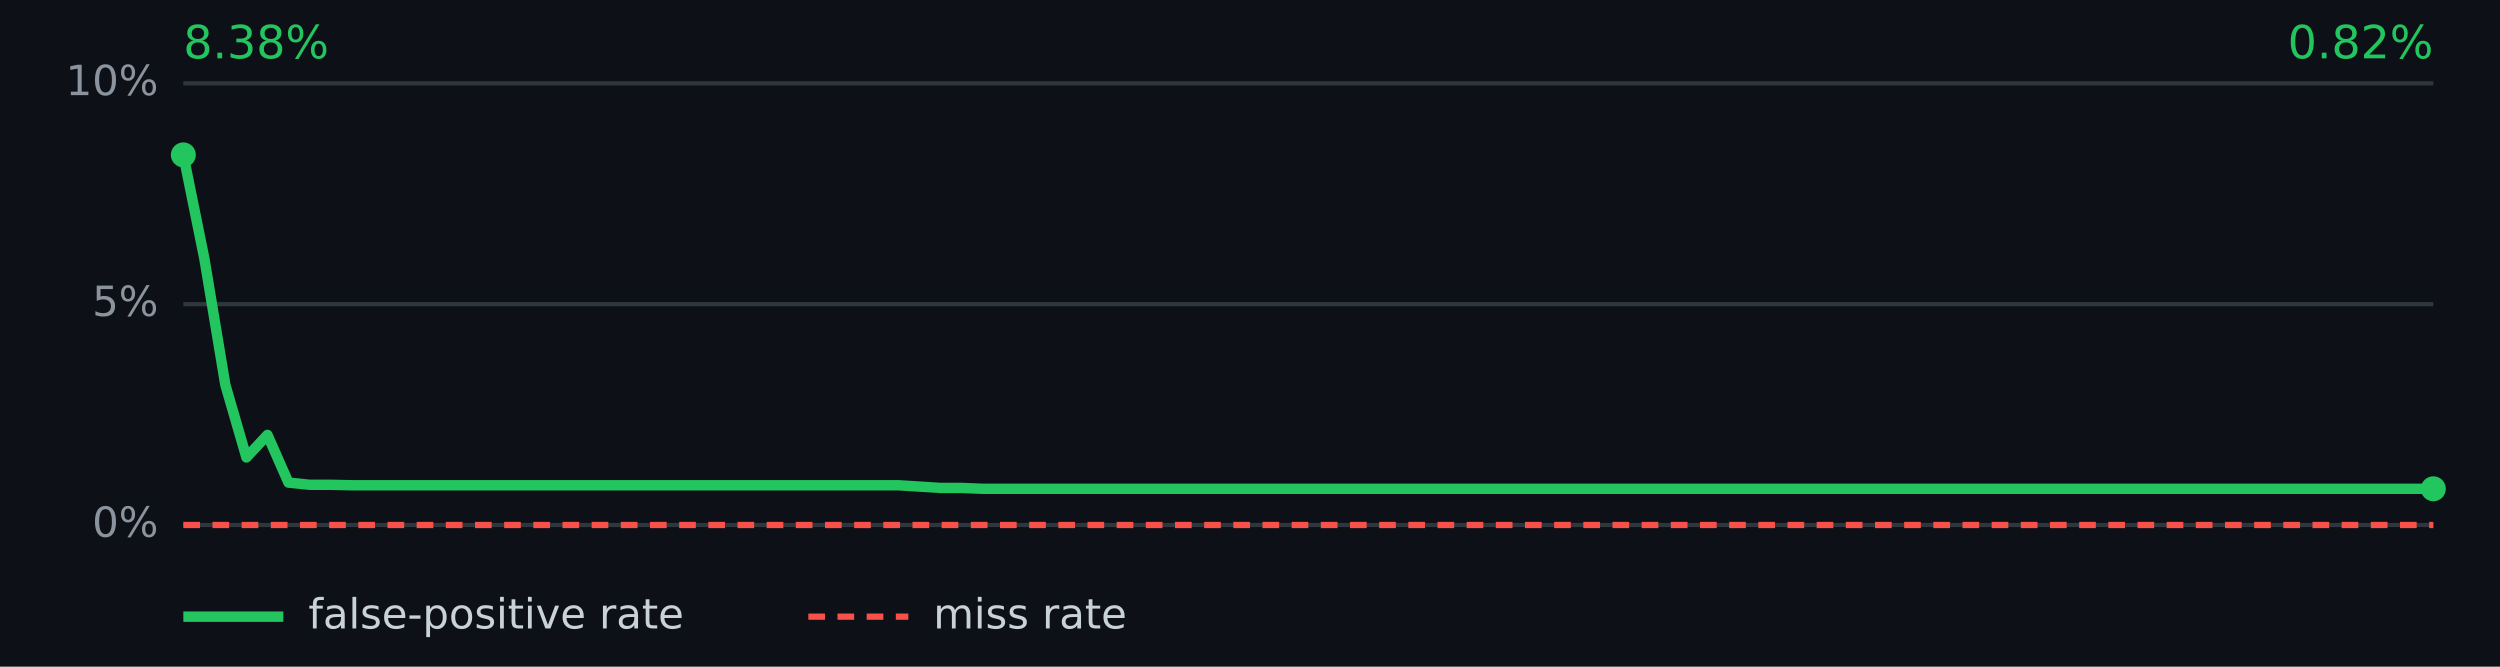
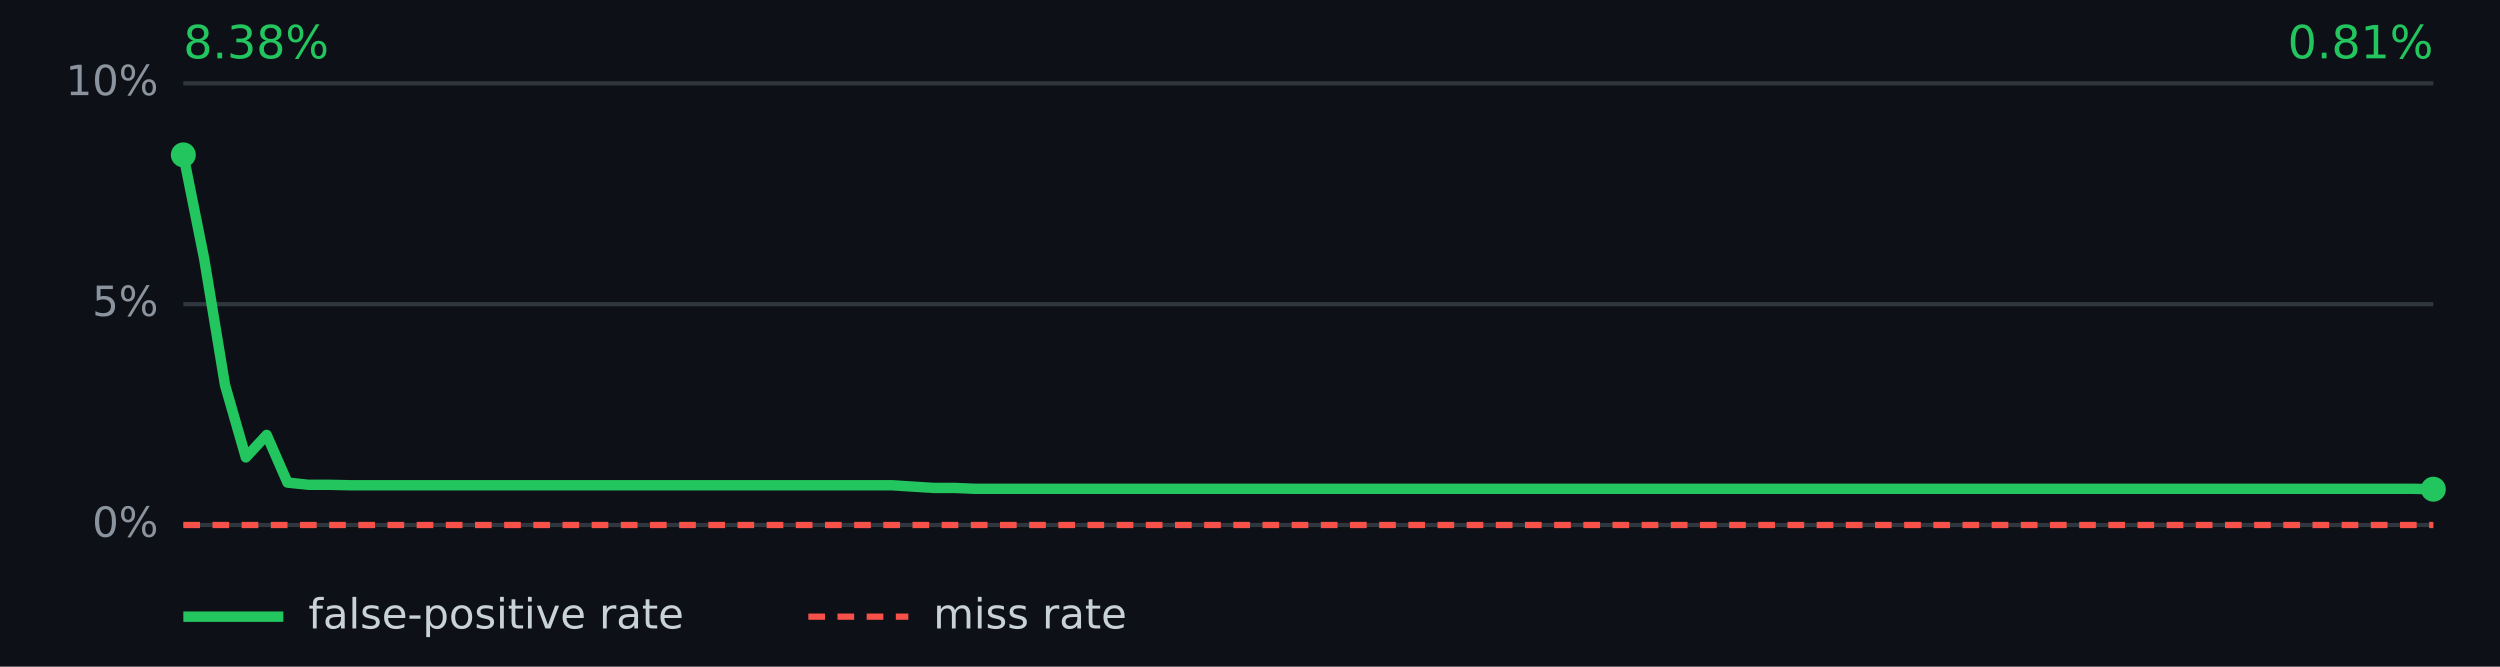
- <svg xmlns="http://www.w3.org/2000/svg" width="600" height="160" role="img" aria-label="false-positive rate trend: 8.38% to 0.82%">
+ <svg xmlns="http://www.w3.org/2000/svg" width="600" height="160" role="img" aria-label="false-positive rate trend: 8.38% to 0.81%">
  <rect width="100%" height="160" fill="#0d1117" />
  <line x1="44" y1="20.00" x2="584" y2="20.00" stroke="#30363d" stroke-width="1" />
  <text x="38" y="20.00" font-family="Verdana,Geneva,DejaVu Sans,sans-serif" font-size="10" fill="#8b949e" text-anchor="end" dominant-baseline="middle">10%</text>
  <line x1="44" y1="73.00" x2="584" y2="73.00" stroke="#30363d" stroke-width="1" />
  <text x="38" y="73.00" font-family="Verdana,Geneva,DejaVu Sans,sans-serif" font-size="10" fill="#8b949e" text-anchor="end" dominant-baseline="middle">5%</text>
  <line x1="44" y1="126.00" x2="584" y2="126.00" stroke="#30363d" stroke-width="1" />
  <text x="38" y="126.00" font-family="Verdana,Geneva,DejaVu Sans,sans-serif" font-size="10" fill="#8b949e" text-anchor="end" dominant-baseline="middle">0%</text>
-   <polyline points="44.00,126.00 49.45,126.00 54.91,126.00 60.36,126.00 65.82,126.00 71.27,126.00 76.73,126.00 82.18,126.00 87.64,126.00 93.09,126.00 98.55,126.00 104.00,126.00 109.45,126.00 114.91,126.00 120.36,126.00 125.82,126.00 131.27,126.00 136.73,126.00 142.18,126.00 147.64,126.00 153.09,126.00 158.55,126.00 164.00,126.00 169.45,126.00 174.91,126.00 180.36,126.00 185.82,126.00 191.27,126.00 196.73,126.00 202.18,126.00 207.64,126.00 213.09,126.00 218.55,126.00 224.00,126.00 229.45,126.00 234.91,126.00 240.36,126.00 245.82,126.00 251.27,126.00 256.73,126.00 262.18,126.00 267.64,126.00 273.09,126.00 278.55,126.00 284.00,126.00 289.45,126.00 294.91,126.00 300.36,126.00 305.82,126.00 311.27,126.00 316.73,126.00 322.18,126.00 327.64,126.00 333.09,126.00 338.55,126.00 344.00,126.00 349.45,126.00 354.91,126.00 360.36,126.00 365.82,126.00 371.27,126.00 376.73,126.00 382.18,126.00 387.64,126.00 393.09,126.00 398.55,126.00 404.00,126.00 409.45,126.00 414.91,126.00 420.36,126.00 425.82,126.00 431.27,126.00 436.73,126.00 442.18,126.00 447.64,126.00 453.09,126.00 458.55,126.00 464.00,126.00 469.45,126.00 474.91,126.00 480.36,126.00 485.82,126.00 491.27,126.00 496.73,126.00 502.18,126.00 507.64,126.00 513.09,126.00 518.55,126.00 524.00,126.00 529.45,126.00 534.91,126.00 540.36,126.00 545.82,126.00 551.27,126.00 556.73,126.00 562.18,126.00 567.64,126.00 573.09,126.00 578.55,126.00 584.00,126.00" fill="none" stroke="#f85149" stroke-width="1.5" stroke-dasharray="4,3" />
-   <polyline points="44.00,37.17 49.05,62.08 54.09,92.40 59.14,109.78 64.19,104.38 69.23,115.82 74.28,116.35 79.33,116.35 84.37,116.46 89.42,116.46 94.47,116.46 99.51,116.46 104.56,116.46 109.61,116.46 114.65,116.46 119.70,116.46 124.75,116.46 129.79,116.46 134.84,116.46 139.89,116.46 144.93,116.46 149.98,116.46 155.03,116.46 160.07,116.46 165.12,116.46 170.17,116.46 175.21,116.46 180.26,116.46 185.31,116.46 190.36,116.46 195.40,116.46 200.45,116.46 205.50,116.46 210.54,116.46 215.59,116.46 220.64,116.78 225.68,117.10 230.73,117.10 235.78,117.31 240.82,117.31 245.87,117.31 250.92,117.31 255.96,117.31 261.01,117.31 266.06,117.31 271.10,117.31 276.15,117.31 281.20,117.31 286.24,117.31 291.29,117.31 296.34,117.31 301.38,117.31 306.43,117.31 311.48,117.31 316.52,117.31 321.57,117.31 326.62,117.31 331.66,117.31 336.71,117.31 341.76,117.31 346.80,117.31 351.85,117.31 356.90,117.31 361.94,117.31 366.99,117.31 372.04,117.31 377.08,117.31 382.13,117.31 387.18,117.31 392.22,117.31 397.27,117.31 402.32,117.31 407.36,117.31 412.41,117.31 417.46,117.31 422.50,117.31 427.55,117.31 432.60,117.31 437.64,117.31 442.69,117.31 447.74,117.31 452.79,117.31 457.83,117.31 462.88,117.31 467.93,117.31 472.97,117.31 478.02,117.31 483.07,117.31 488.11,117.31 493.16,117.31 498.21,117.31 503.25,117.31 508.30,117.31 513.35,117.31 518.39,117.31 523.44,117.31 528.49,117.31 533.53,117.31 538.58,117.31 543.63,117.31 548.67,117.31 553.72,117.31 558.77,117.31 563.81,117.31 568.86,117.31 573.91,117.31 578.95,117.31 584.00,117.31" fill="none" stroke="#22c55e" stroke-width="2.5" stroke-linejoin="round" />
+   <polyline points="44.00,126.00 49.40,126.00 54.80,126.00 60.20,126.00 65.60,126.00 71.00,126.00 76.40,126.00 81.80,126.00 87.20,126.00 92.60,126.00 98.00,126.00 103.40,126.00 108.80,126.00 114.20,126.00 119.60,126.00 125.00,126.00 130.40,126.00 135.80,126.00 141.20,126.00 146.60,126.00 152.00,126.00 157.40,126.00 162.80,126.00 168.20,126.00 173.60,126.00 179.00,126.00 184.40,126.00 189.80,126.00 195.20,126.00 200.60,126.00 206.00,126.00 211.40,126.00 216.80,126.00 222.20,126.00 227.60,126.00 233.00,126.00 238.40,126.00 243.80,126.00 249.20,126.00 254.60,126.00 260.00,126.00 265.40,126.00 270.80,126.00 276.20,126.00 281.60,126.00 287.00,126.00 292.40,126.00 297.80,126.00 303.20,126.00 308.60,126.00 314.00,126.00 319.40,126.00 324.80,126.00 330.20,126.00 335.60,126.00 341.00,126.00 346.40,126.00 351.80,126.00 357.20,126.00 362.60,126.00 368.00,126.00 373.40,126.00 378.80,126.00 384.20,126.00 389.60,126.00 395.00,126.00 400.40,126.00 405.80,126.00 411.20,126.00 416.60,126.00 422.00,126.00 427.40,126.00 432.80,126.00 438.20,126.00 443.60,126.00 449.00,126.00 454.40,126.00 459.80,126.00 465.20,126.00 470.60,126.00 476.00,126.00 481.40,126.00 486.80,126.00 492.20,126.00 497.60,126.00 503.00,126.00 508.40,126.00 513.80,126.00 519.20,126.00 524.60,126.00 530.00,126.00 535.40,126.00 540.80,126.00 546.20,126.00 551.60,126.00 557.00,126.00 562.40,126.00 567.80,126.00 573.20,126.00 578.60,126.00 584.00,126.00" fill="none" stroke="#f85149" stroke-width="1.5" stroke-dasharray="4,3" />
+   <polyline points="44.00,37.17 49.00,62.08 54.00,92.40 59.00,109.78 64.00,104.38 69.00,115.82 74.00,116.35 79.00,116.35 84.00,116.46 89.00,116.46 94.00,116.46 99.00,116.46 104.00,116.46 109.00,116.46 114.00,116.46 119.00,116.46 124.00,116.46 129.00,116.46 134.00,116.46 139.00,116.46 144.00,116.46 149.00,116.46 154.00,116.46 159.00,116.46 164.00,116.46 169.00,116.46 174.00,116.46 179.00,116.46 184.00,116.46 189.00,116.46 194.00,116.46 199.00,116.46 204.00,116.46 209.00,116.46 214.00,116.46 219.00,116.78 224.00,117.10 229.00,117.10 234.00,117.31 239.00,117.31 244.00,117.31 249.00,117.31 254.00,117.31 259.00,117.31 264.00,117.31 269.00,117.31 274.00,117.31 279.00,117.31 284.00,117.31 289.00,117.31 294.00,117.31 299.00,117.31 304.00,117.31 309.00,117.31 314.00,117.31 319.00,117.31 324.00,117.31 329.00,117.31 334.00,117.31 339.00,117.31 344.00,117.31 349.00,117.31 354.00,117.31 359.00,117.31 364.00,117.31 369.00,117.31 374.00,117.31 379.00,117.31 384.00,117.31 389.00,117.31 394.00,117.31 399.00,117.31 404.00,117.31 409.00,117.31 414.00,117.31 419.00,117.31 424.00,117.31 429.00,117.31 434.00,117.31 439.00,117.31 444.00,117.31 449.00,117.31 454.00,117.31 459.00,117.31 464.00,117.31 469.00,117.31 474.00,117.31 479.00,117.31 484.00,117.31 489.00,117.31 494.00,117.31 499.00,117.31 504.00,117.31 509.00,117.31 514.00,117.31 519.00,117.31 524.00,117.31 529.00,117.31 534.00,117.31 539.00,117.31 544.00,117.31 549.00,117.31 554.00,117.31 559.00,117.31 564.00,117.31 569.00,117.31 574.00,117.31 579.00,117.31 584.00,117.41" fill="none" stroke="#22c55e" stroke-width="2.5" stroke-linejoin="round" />
  <circle cx="44.00" cy="37.17" r="3" fill="#22c55e" />
-   <circle cx="584.00" cy="117.31" r="3" fill="#22c55e" />
+   <circle cx="584.00" cy="117.41" r="3" fill="#22c55e" />
  <text x="44.00" y="14" font-family="Verdana,Geneva,DejaVu Sans,sans-serif" font-size="11" fill="#22c55e" text-anchor="start">8.38%</text>
-   <text x="584.00" y="14" font-family="Verdana,Geneva,DejaVu Sans,sans-serif" font-size="11" fill="#22c55e" text-anchor="end">0.82%</text>
+   <text x="584.00" y="14" font-family="Verdana,Geneva,DejaVu Sans,sans-serif" font-size="11" fill="#22c55e" text-anchor="end">0.81%</text>
  <line x1="44" y1="148" x2="68" y2="148" stroke="#22c55e" stroke-width="2.5" />
  <text x="74" y="148" font-family="Verdana,Geneva,DejaVu Sans,sans-serif" font-size="10" fill="#c9d1d9" dominant-baseline="middle">false-positive rate</text>
  <line x1="194" y1="148" x2="218" y2="148" stroke="#f85149" stroke-width="1.5" stroke-dasharray="4,3" />
  <text x="224" y="148" font-family="Verdana,Geneva,DejaVu Sans,sans-serif" font-size="10" fill="#c9d1d9" dominant-baseline="middle">miss rate</text>
</svg>
